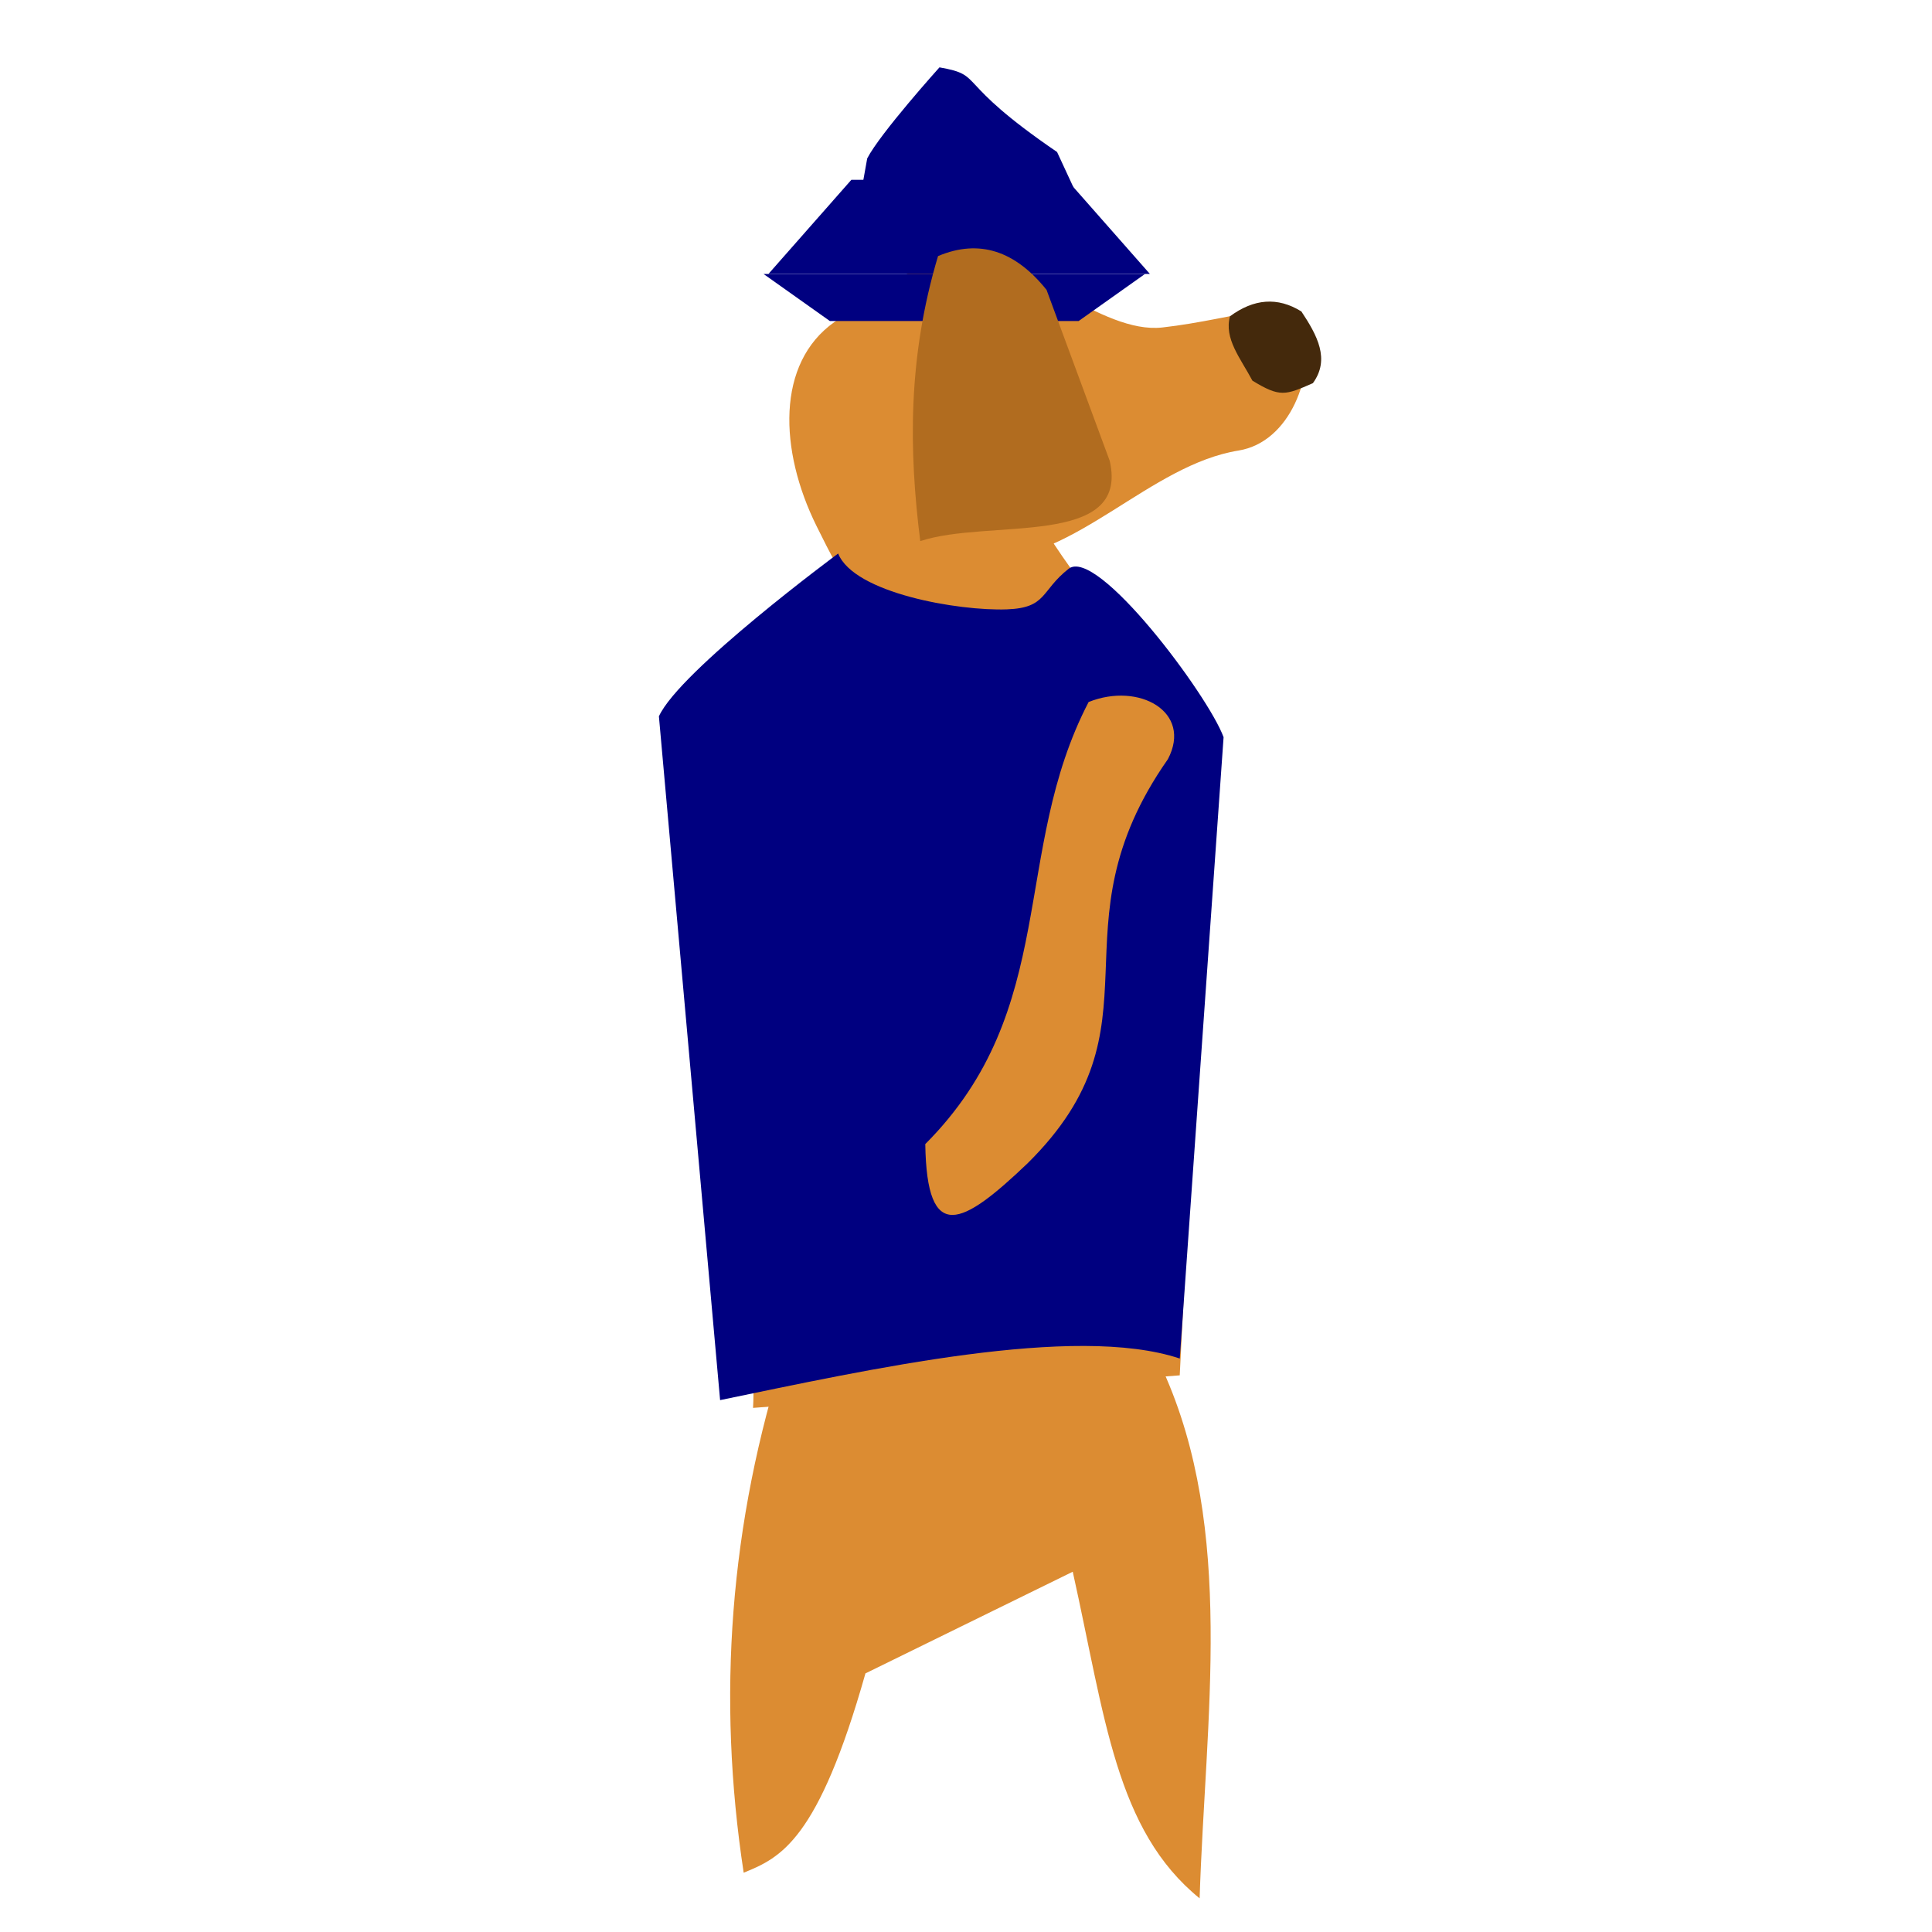
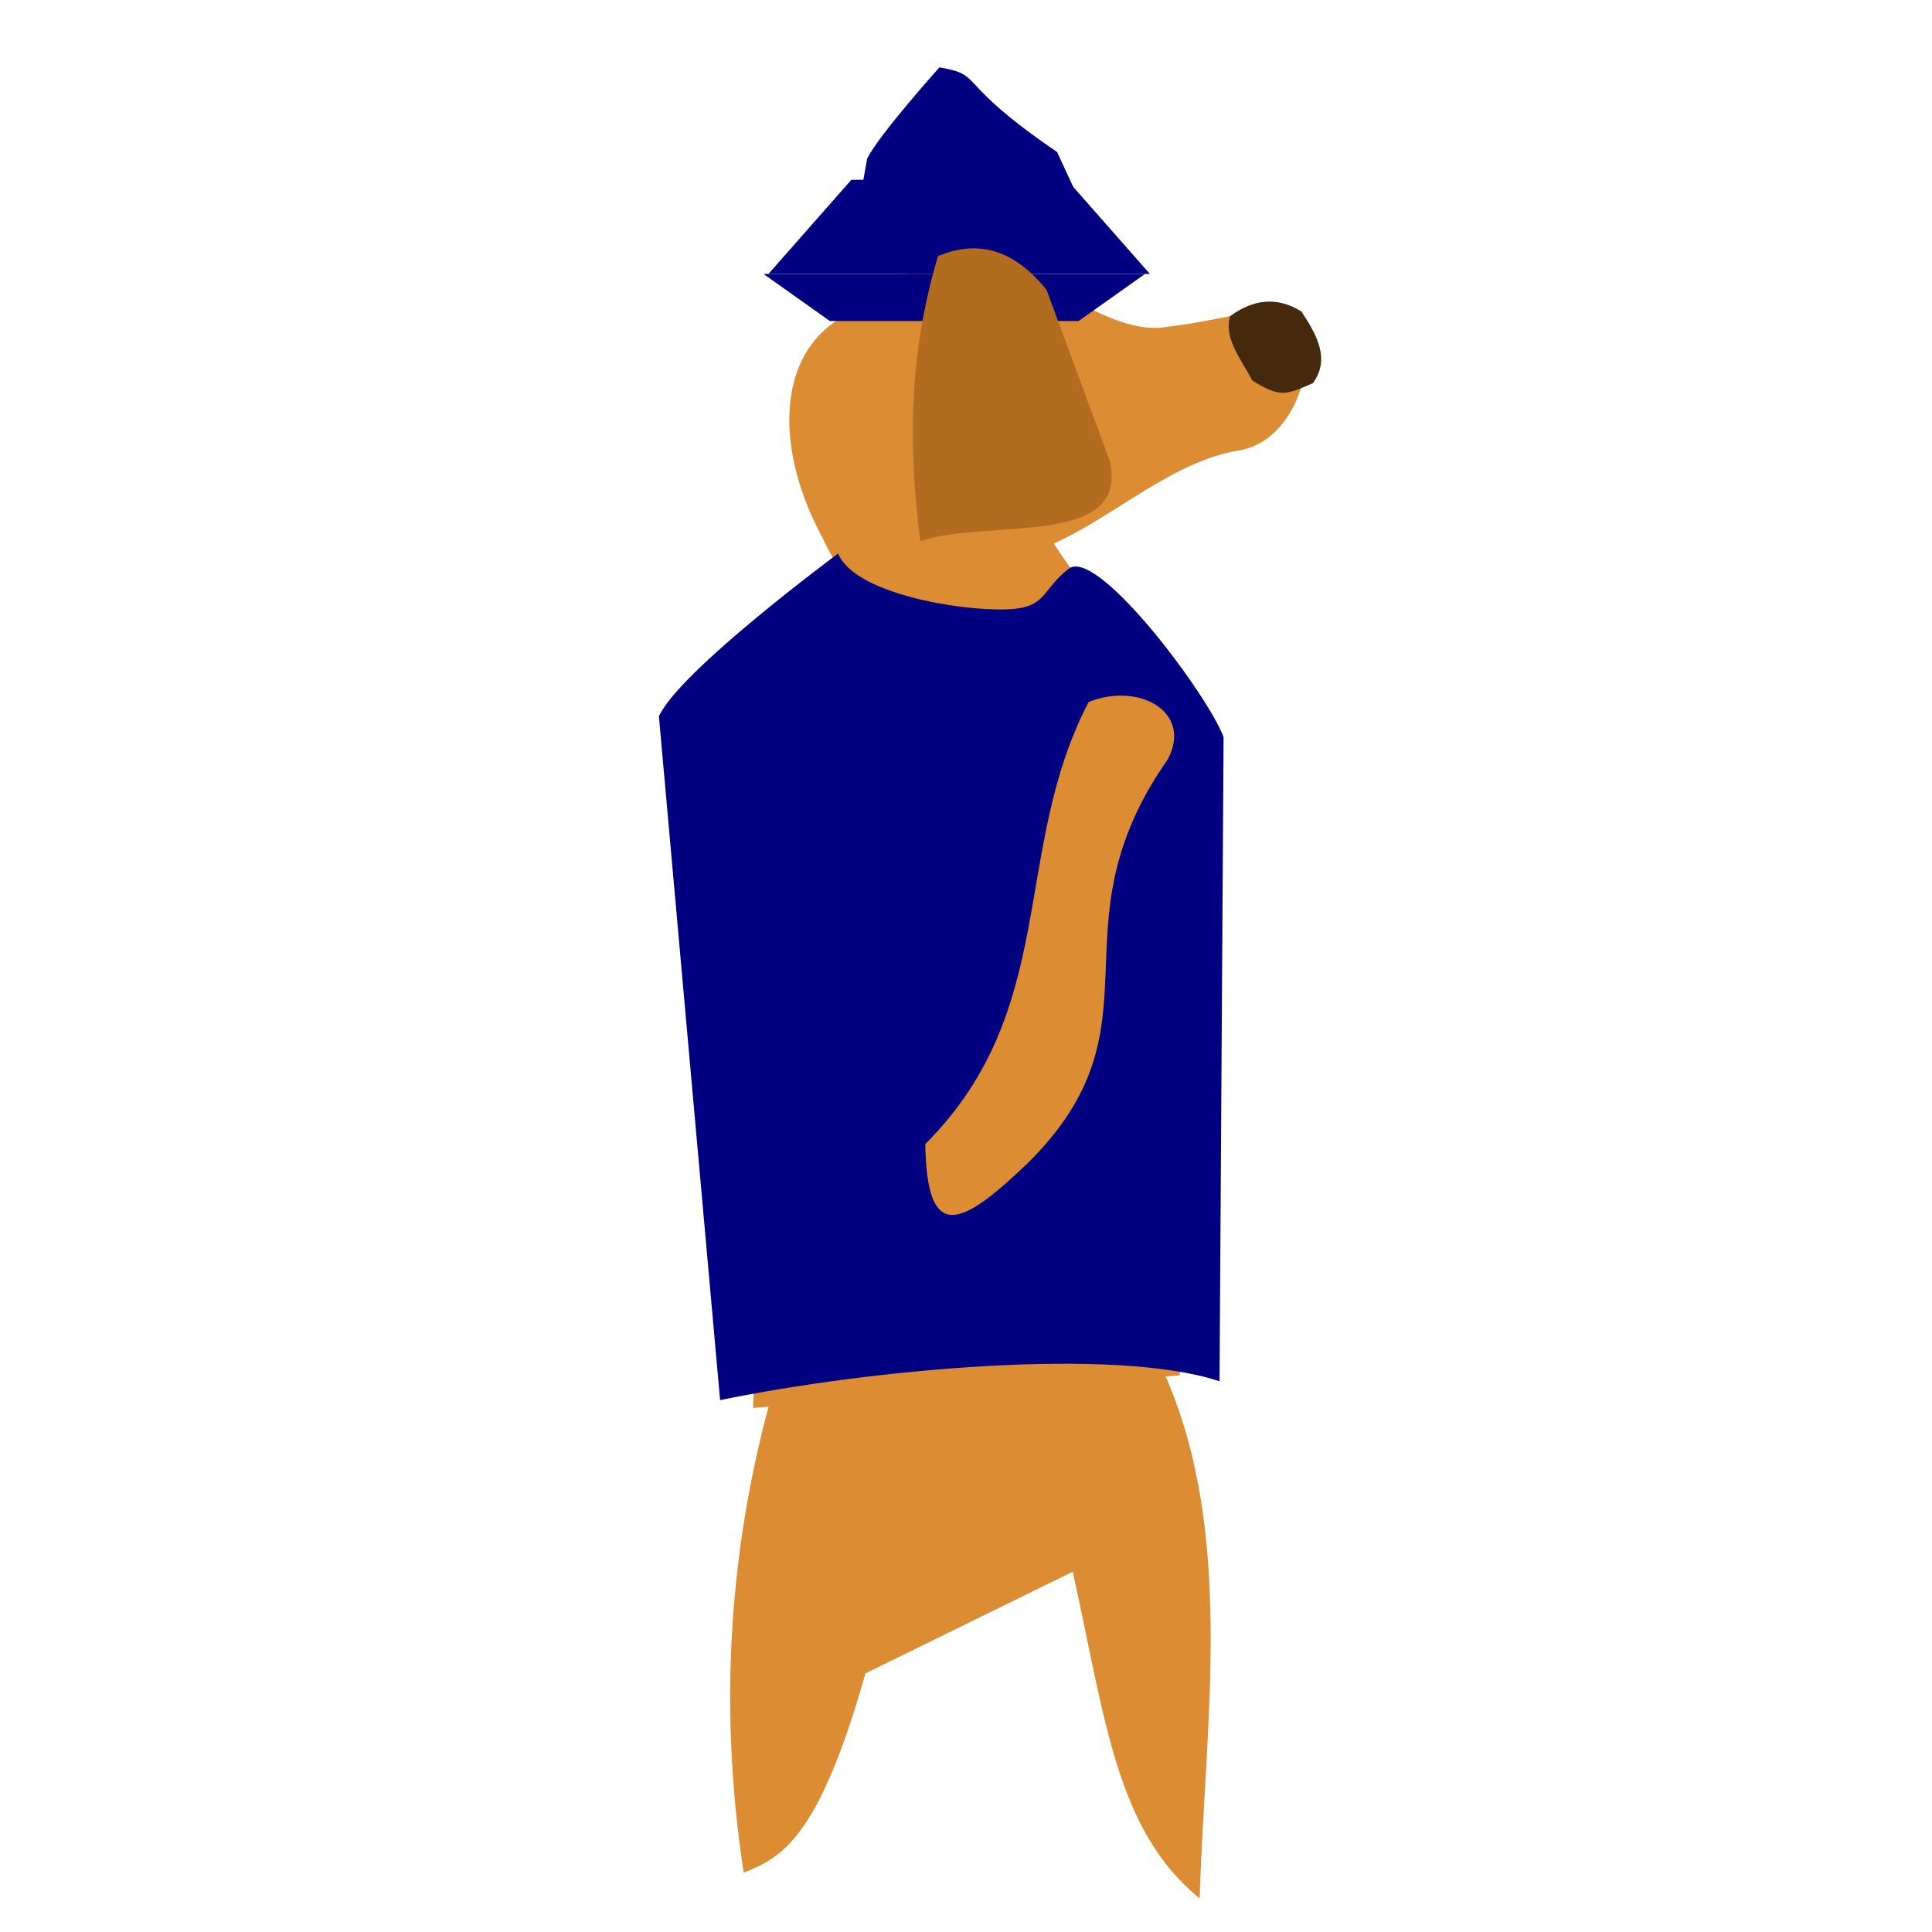
<svg xmlns="http://www.w3.org/2000/svg" viewBox="0 0 40 40" width="400" height="400" version="1.1" id="svg1">
  <defs id="defs1" />
  <g id="villager" />
  <g id="g5" transform="translate(-5.69439,1.008382)" />
  <path id="path4-8" class="skin" style="fill:#dc8c32;stroke-width:0.143" d="m 15.398,38.772 c 0.769,-0.312 1.541,-0.669 2.52,-4.126 l 4.292,-2.105 c 0.671,3.013 0.887,5.35 2.627,6.762 0.119,-3.741 0.74,-7.616 -0.757,-10.926 l -7.815,-0.449 c -1.167,3.615 -1.42,7.229 -0.868,10.844 z" />
  <path id="path3-5" class="skin" style="fill:#dc8c32;fill-opacity:1;stroke-width:0.143" d="m 21.679,11.041 -3.893,0.527 -3.366,2.785 c -1.112,2.26 1.348,11.795 1.171,14.796 l 8.834,-0.674 0.671,-13.08 c -0.846,-2.008 -1.73,-1.69 -3.417,-4.354 z" />
  <path d="m 19.982,5.311 c 1.238,0 2.815,1.611 4.083,1.469 1.565,-0.176 2.804,-0.717 2.948,-0.028 0.212,1.016 -0.299,2.402 -1.371,2.576 -1.832,0.297 -3.366,2.26 -5.218,2.26 -2.978,0 -2.316,1.734 -3.52,-0.7 -0.773,-1.563 -0.837,-3.367 0.371,-4.22 0.583,-0.411 1.738,-1.357 2.708,-1.357 z" class="skin" style="fill:#dc8c32;stroke:none;stroke-width:1.037;stroke-linecap:round;stroke-linejoin:round;stroke-opacity:1" id="path2-8" />
-   <path id="path3-1-8-3" class="shirt" style="fill:#000080;fill-opacity:1;stroke:none;stroke-width:1.428" d="m 14.909,28.988 c 3.071,-0.634 7.343,-1.586 9.517,-0.861 L 25.333,15.263 c -0.317,-0.869 -2.619,-3.948 -3.208,-3.487 -0.582,0.456 -0.445,0.809 -1.276,0.84 -1.006,0.037 -3.169,-0.337 -3.496,-1.156 0,0 -3.284,2.427 -3.711,3.371 z">
+   <path id="path3-1-8-3" class="shirt" style="fill:#000080;fill-opacity:1;stroke:none;stroke-width:1.428" d="m 14.909,28.988 c 3.071,-0.634 8.166,-1.115 10.34,-0.39 l 0.084,-13.335 c -0.317,-0.869 -2.619,-3.948 -3.208,-3.487 -0.582,0.456 -0.445,0.809 -1.276,0.84 -1.006,0.037 -3.169,-0.337 -3.496,-1.156 0,0 -3.284,2.427 -3.711,3.371 z">
    </path>
  <g id="g2" transform="matrix(-0.8584469,0,0,0.8120608,45.37851,-0.3001687)">
    <path id="path3-1-6" class="hat" style="fill:#000080;fill-opacity:1;stroke:none" d="M 32.107,5.359 C 29.883,4.93 28.248,5.335 26.673,5.827 l 0.694,-1.582 c 2.544,-1.835 1.719,-1.949 2.836,-2.158 0,0 1.433,1.683 1.743,2.322 z">
      </path>
    <path id="hat_overlay-2" style="fill:#000080" class="hat" d="m 25.128,7.354 h 9.2 l -2,-2.4 h -5.2 z" />
    <polygon id="hat_brim_overlay-5" class="hat" points="23,9.8 17,9.8 15.4,8.6 24.6,8.6 " style="fill:#000080;fill-opacity:1;stroke:none" transform="translate(9.846549,-1.245648)" />
  </g>
  <path id="rect1-2" style="fill:#b16c1f;fill-opacity:1;stroke-width:0.179" d="M 21.668,6.002 C 21.025,5.2 20.281,4.939 19.421,5.302 c -0.63,2.103 -0.604,4.03 -0.368,5.901 1.42,-0.471 4.338,0.153 3.923,-1.661 z" />
  <path id="rect2-2" style="fill:#44290c;stroke-width:0.174" d="m 26.943,6.448 c -0.492,-0.306 -0.985,-0.263 -1.477,0.1 -0.128,0.462 0.219,0.872 0.464,1.333 0.572,0.349 0.68,0.303 1.252,0.052 0.361,-0.495 0.089,-0.991 -0.239,-1.486 z" />
  <path id="rect3-7" style="fill:#dc8c32;fill-opacity:1;stroke-width:0.128" d="m 22.54,14.534 c 1.04,-0.417 2.155,0.204 1.64,1.184 -2.484,3.545 0.013,5.485 -2.909,8.371 -1.355,1.291 -2.082,1.682 -2.114,-0.402 2.792,-2.798 1.767,-6.048 3.382,-9.153 z" />
</svg>
